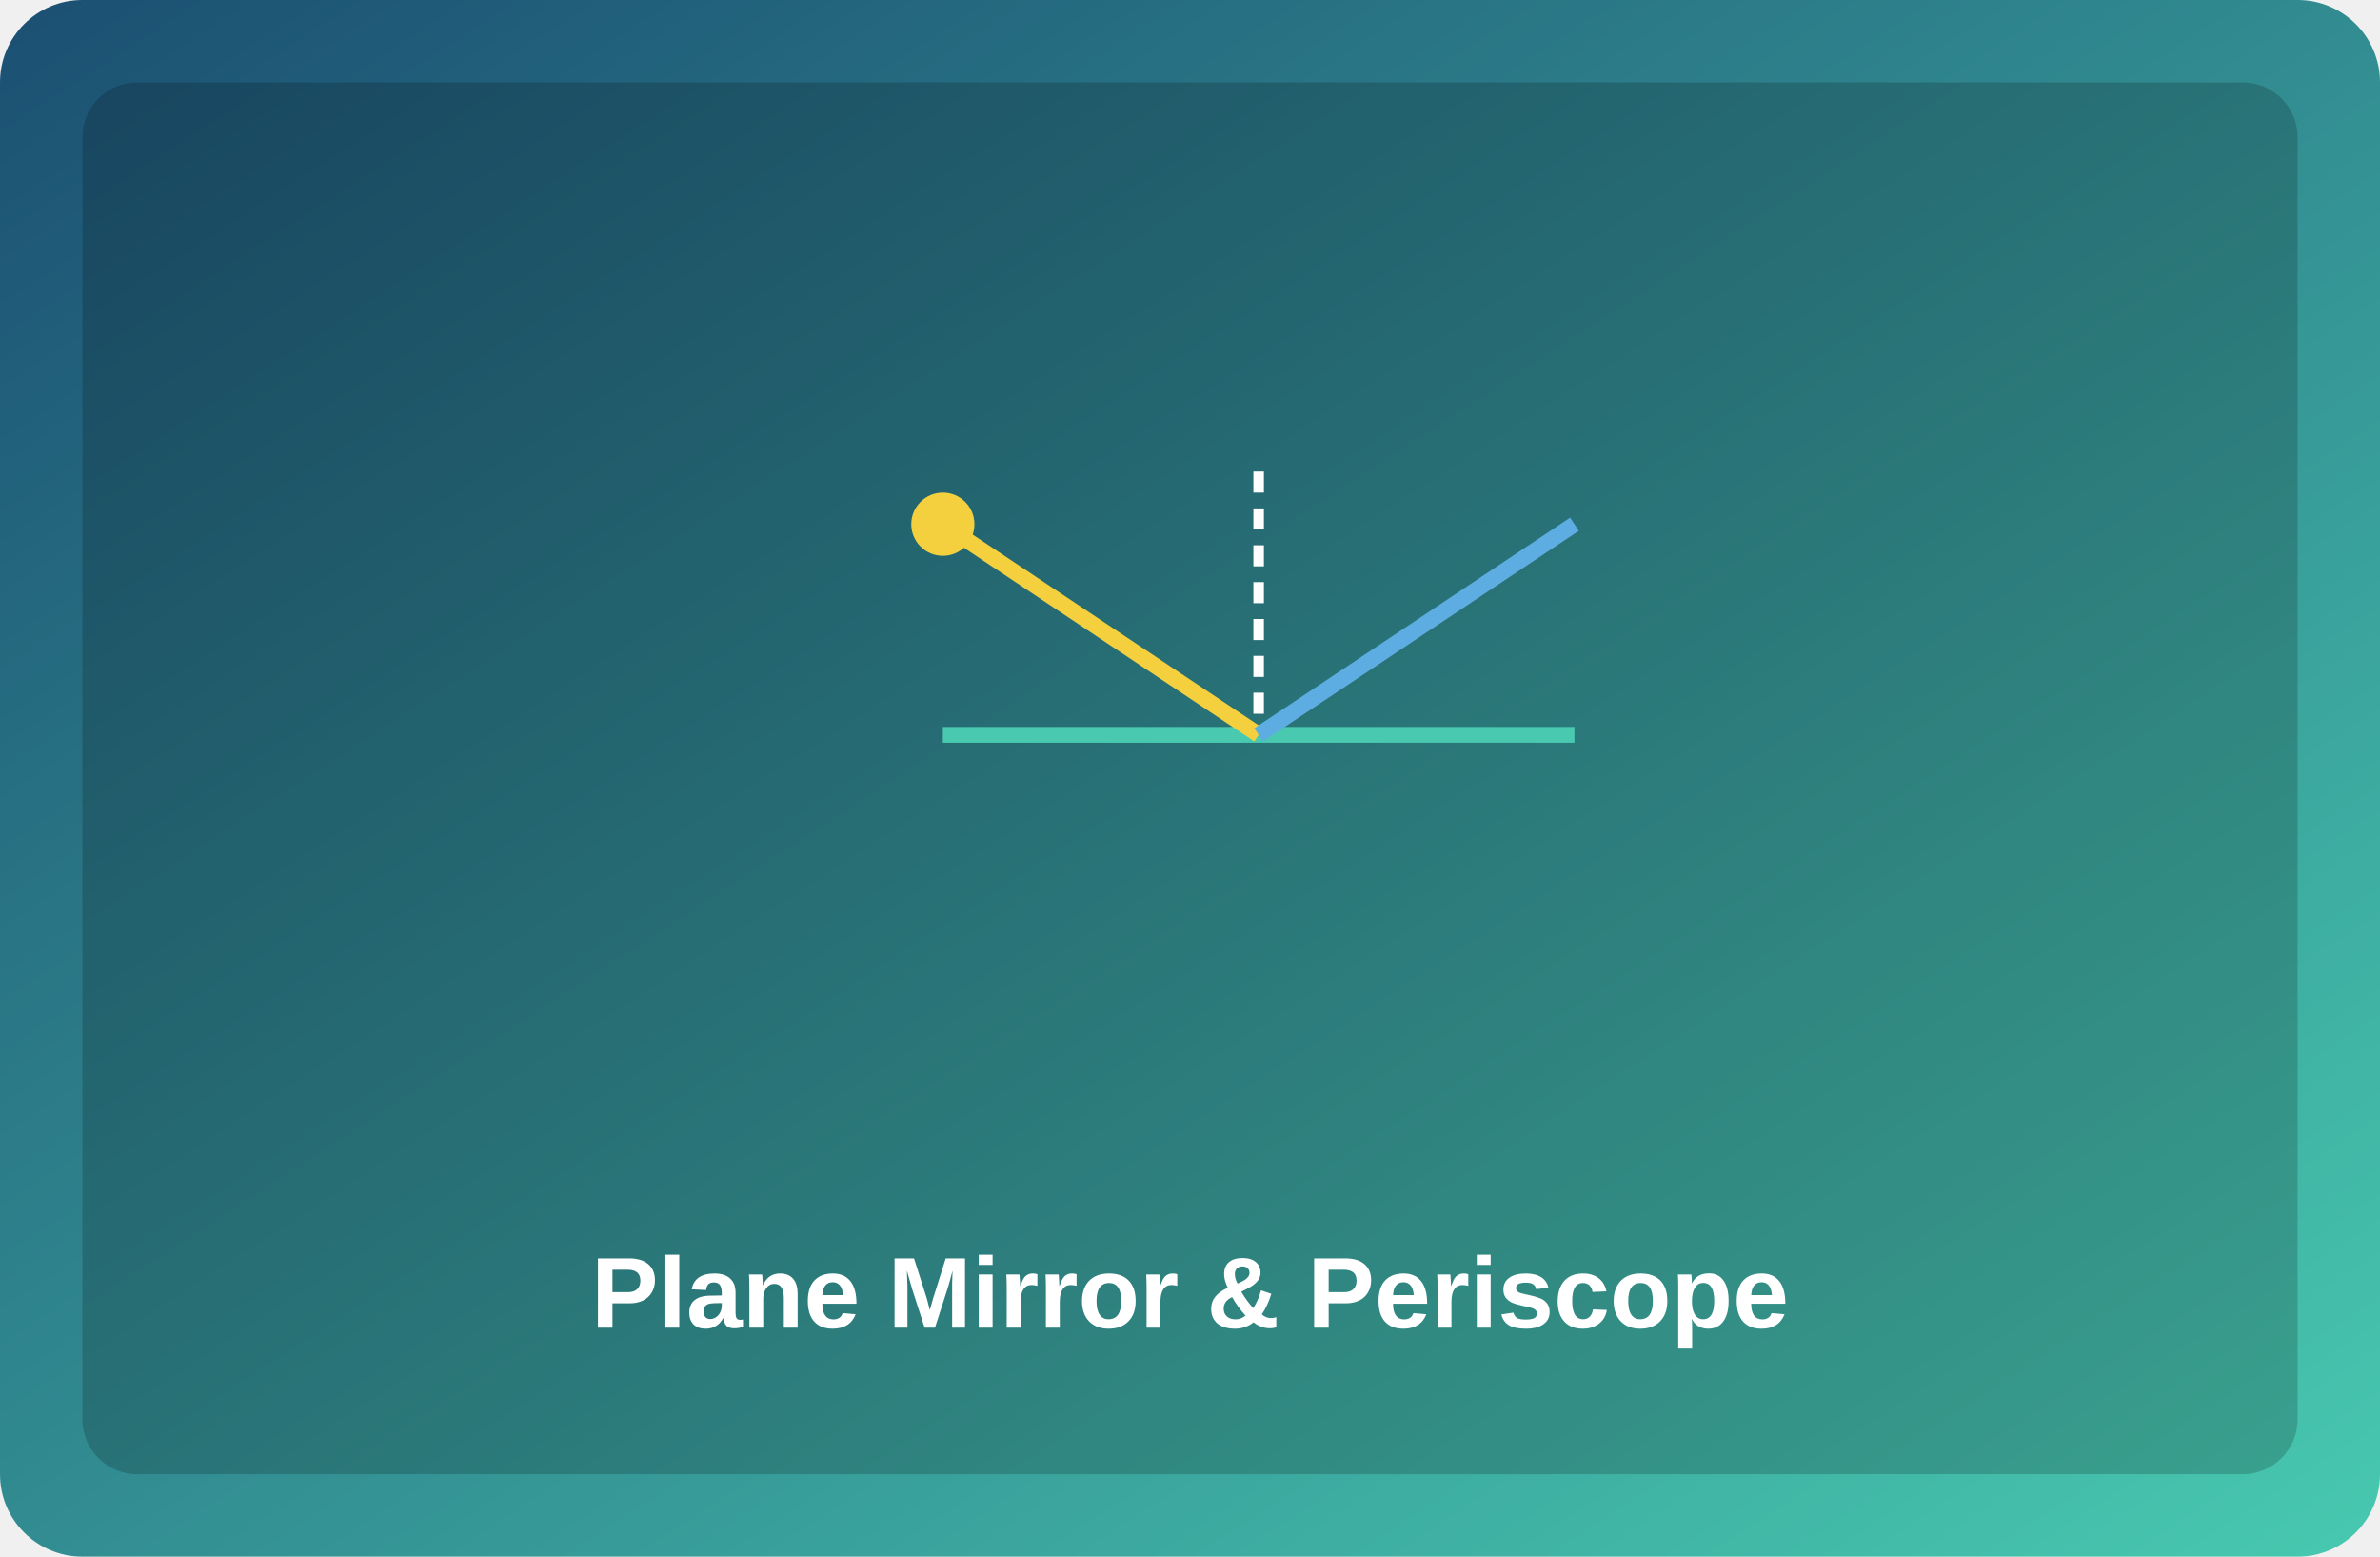
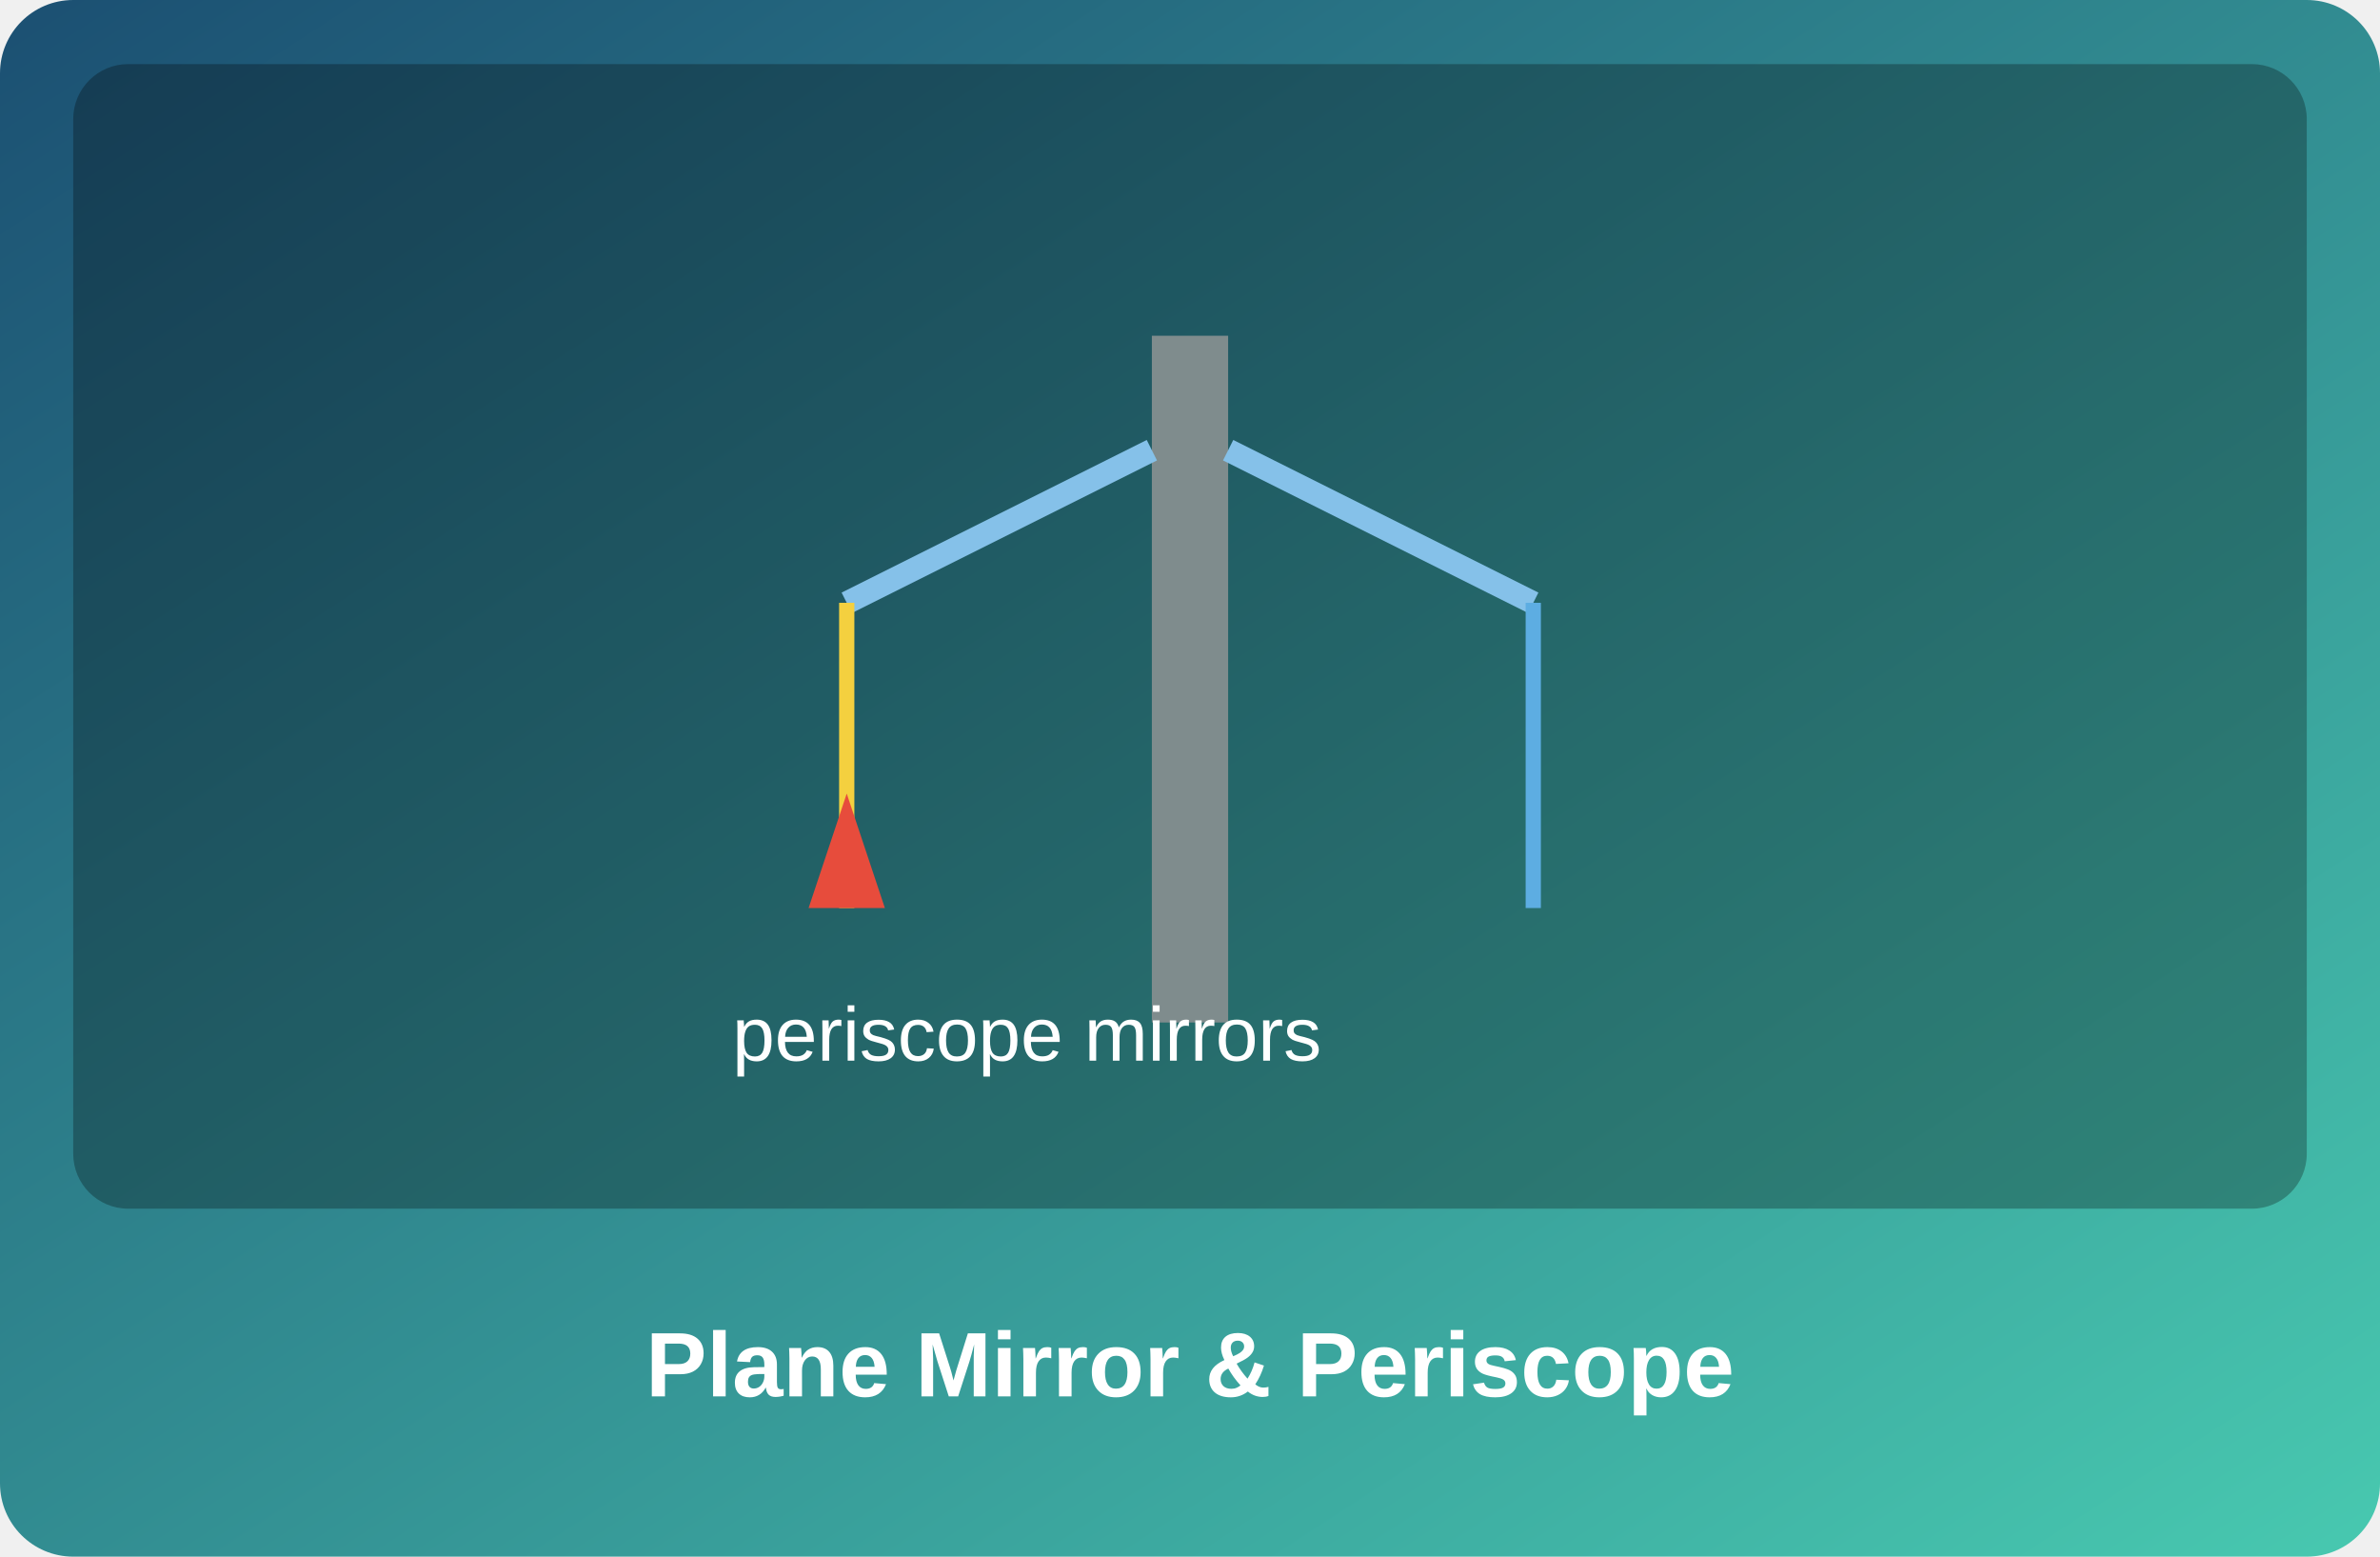
<svg xmlns="http://www.w3.org/2000/svg" width="520" height="340" viewBox="0 0 520 340">
  <defs>
-     <linearGradient id="g" x1="0%" y1="0%" x2="100%" y2="100%">
+     <linearGradient id="bg" x1="0%" y1="0%" x2="100%" y2="100%">
      <stop offset="0%" stop-color="#1b4f72" />
      <stop offset="100%" stop-color="#48c9b0" />
    </linearGradient>
  </defs>
-   <rect width="520" height="340" rx="18" fill="url(#g)" />
-   <rect x="18" y="18" width="484" height="304" rx="12" fill="rgba(0,0,0,0.18)" />
-   <g transform="translate(160,80) scale(1.15)">
-     <line x1="40" y1="70" x2="160" y2="70" stroke="#48c9b0" stroke-width="3" />
-     <line x1="100" y1="20" x2="100" y2="70" stroke="#fff" stroke-width="2" stroke-dasharray="4 3" />
-     <line x1="40" y1="30" x2="100" y2="70" stroke="#f4d03f" stroke-width="3" />
-     <line x1="160" y1="30" x2="100" y2="70" stroke="#5dade2" stroke-width="3" />
-     <circle cx="40" cy="30" r="6" fill="#f4d03f" />
-   </g>
-   <text x="260" y="290" text-anchor="middle" font-family="Arial,Helvetica,sans-serif" font-size="22" font-weight="700" fill="#ffffff">Plane Mirror &amp; Periscope</text>
+   <rect width="520" height="340" rx="16" fill="url(#bg)" />
+   <rect x="16" y="14" width="488" height="250" rx="12" fill="rgba(0,0,0,0.28)" />
+   <svg x="60" y="40" width="400" height="200" viewBox="0 0 200 120">
+     <rect x="95" y="20" width="10" height="90" fill="#7f8c8d" />
+     <line x1="95" y1="35" x2="55" y2="55" stroke="#85c1e9" stroke-width="3" />
+     <line x1="105" y1="35" x2="145" y2="55" stroke="#85c1e9" stroke-width="3" />
+     <line x1="55" y1="55" x2="55" y2="95" stroke="#f4d03f" stroke-width="2" />
+     <line x1="145" y1="55" x2="145" y2="95" stroke="#5dade2" stroke-width="2" />
+     <polygon points="50,95 55,80 60,95" fill="#e74c3c" />
+     <text x="40" y="115" fill="#fff" font-size="10" font-family="Arial">periscope mirrors</text>
+   </svg>
+   <text x="260" y="305" text-anchor="middle" font-family="Arial,Helvetica,sans-serif" font-size="20" font-weight="700" fill="#ffffff">Plane Mirror &amp; Periscope</text>
</svg>
